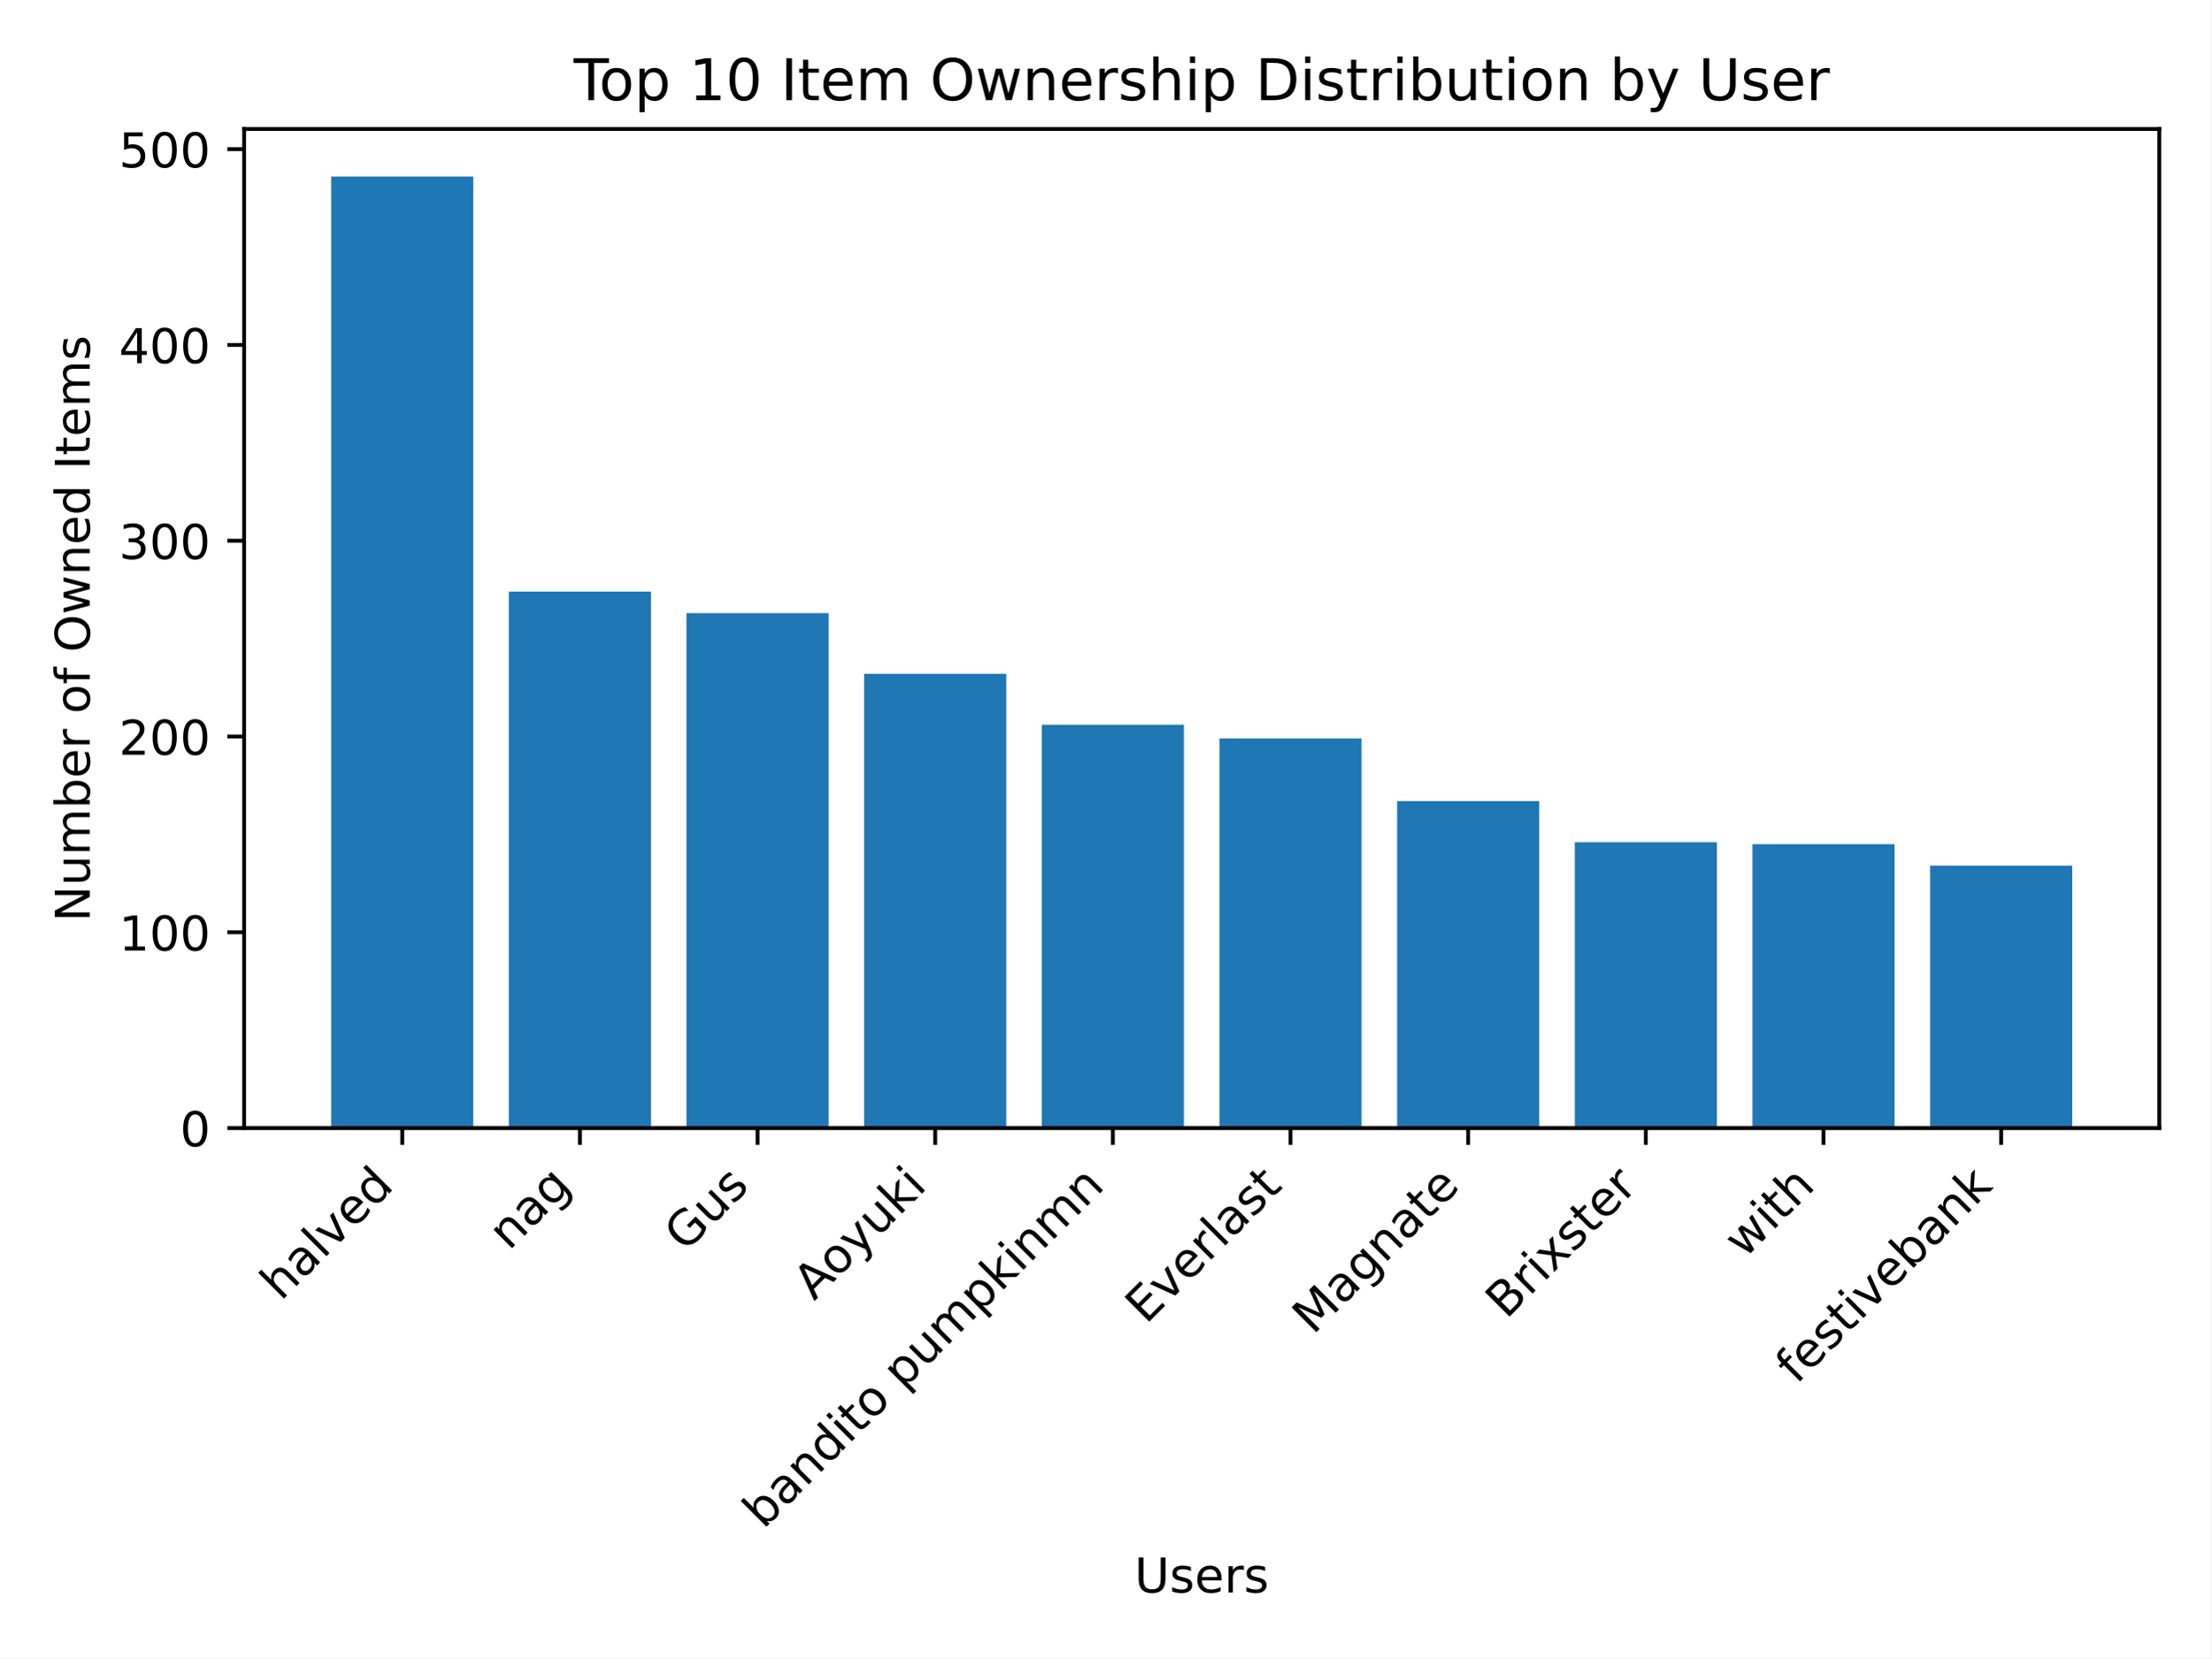
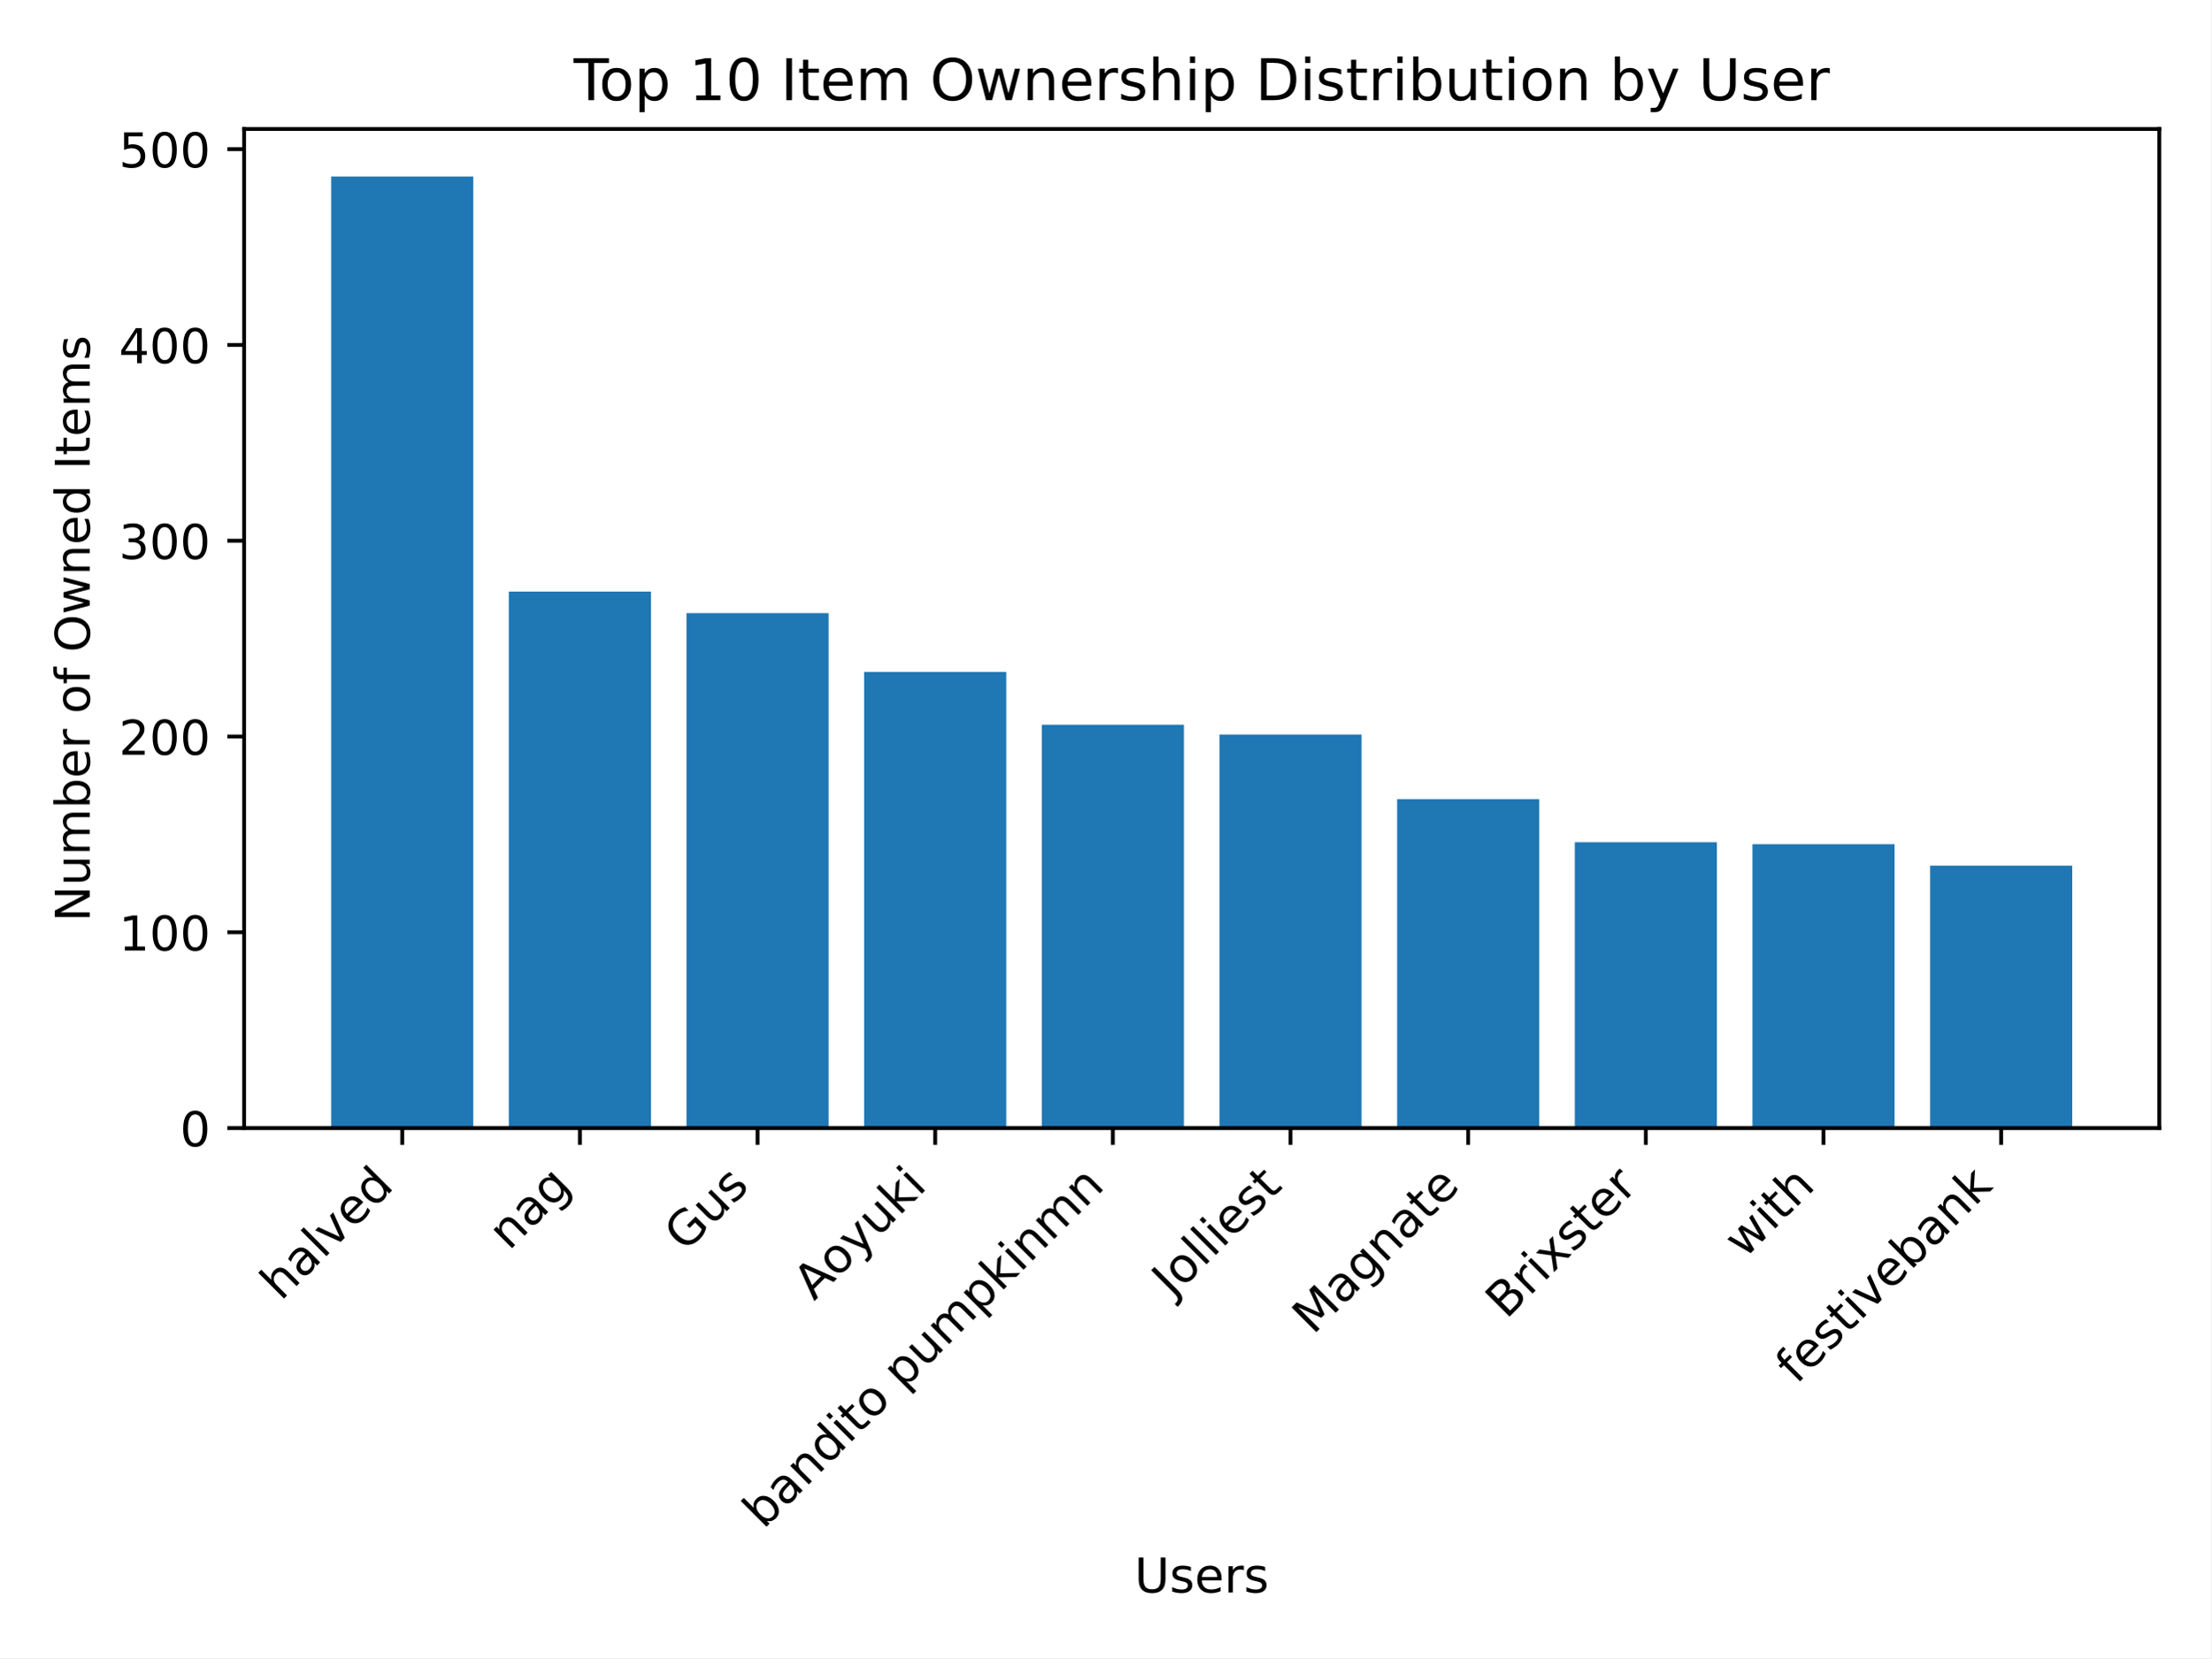
<svg xmlns="http://www.w3.org/2000/svg" xmlns:xlink="http://www.w3.org/1999/xlink" width="460.8pt" height="345.6pt" viewBox="0 0 460.8 345.6" version="1.1">
  <defs>
    <style type="text/css">*{stroke-linejoin: round; stroke-linecap: butt}</style>
  </defs>
  <g id="figure_1">
    <g id="patch_1">
      <path d="M 0 345.6  L 460.8 345.6  L 460.8 0  L 0 0  z " style="fill: #ffffff" />
    </g>
    <g id="axes_1">
      <g id="patch_2">
        <path d="M 50.87 235.125  L 450 235.125  L 450 26.88  L 50.87 26.88  z " style="fill: #ffffff" />
      </g>
      <g id="patch_3">
-         <path d="M 69.012 235.125  L 98.632 235.125  L 98.632 36.796  L 69.012 36.796  z " clip-path="url(#pe443e39ac0)" style="fill: #1f77b4" />
+         <path d="M 69.012 235.125  L 98.632 235.125  L 98.632 36.796  L 69.012 36.796  z " clip-path="url(#pb15abaf53f)" style="fill: #1f77b4" />
      </g>
      <g id="patch_4">
-         <path d="M 106.037 235.125  L 135.657 235.125  L 135.657 123.31  L 106.037 123.31  z " clip-path="url(#pe443e39ac0)" style="fill: #1f77b4" />
+         <path d="M 106.037 235.125  L 135.657 235.125  L 135.657 123.31  L 106.037 123.31  z " clip-path="url(#pb15abaf53f)" style="fill: #1f77b4" />
      </g>
      <g id="patch_5">
-         <path d="M 143.062 235.125  L 172.682 235.125  L 172.682 127.799  L 143.062 127.799  z " clip-path="url(#pe443e39ac0)" style="fill: #1f77b4" />
+         <path d="M 143.062 235.125  L 172.682 235.125  L 172.682 127.799  L 143.062 127.799  z " clip-path="url(#pb15abaf53f)" style="fill: #1f77b4" />
      </g>
      <g id="patch_6">
-         <path d="M 180.087 235.125  L 209.707 235.125  L 209.707 140.45  L 180.087 140.45  z " clip-path="url(#pe443e39ac0)" style="fill: #1f77b4" />
+         <path d="M 180.087 235.125  L 209.707 235.125  L 209.707 140.042  L 180.087 140.042  z " clip-path="url(#pb15abaf53f)" style="fill: #1f77b4" />
      </g>
      <g id="patch_7">
-         <path d="M 217.112 235.125  L 246.732 235.125  L 246.732 151.06  L 217.112 151.06  z " clip-path="url(#pe443e39ac0)" style="fill: #1f77b4" />
+         <path d="M 217.112 235.125  L 246.732 235.125  L 246.732 151.06  L 217.112 151.06  z " clip-path="url(#pb15abaf53f)" style="fill: #1f77b4" />
      </g>
      <g id="patch_8">
-         <path d="M 254.138 235.125  L 283.758 235.125  L 283.758 153.916  L 254.138 153.916  z " clip-path="url(#pe443e39ac0)" style="fill: #1f77b4" />
+         <path d="M 254.138 235.125  L 283.758 235.125  L 283.758 153.1  L 254.138 153.1  z " clip-path="url(#pb15abaf53f)" style="fill: #1f77b4" />
      </g>
      <g id="patch_9">
-         <path d="M 291.163 235.125  L 320.783 235.125  L 320.783 166.975  L 291.163 166.975  z " clip-path="url(#pe443e39ac0)" style="fill: #1f77b4" />
+         <path d="M 291.163 235.125  L 320.783 235.125  L 320.783 166.567  L 291.163 166.567  z " clip-path="url(#pb15abaf53f)" style="fill: #1f77b4" />
      </g>
      <g id="patch_10">
-         <path d="M 328.188 235.125  L 357.808 235.125  L 357.808 175.545  L 328.188 175.545  z " clip-path="url(#pe443e39ac0)" style="fill: #1f77b4" />
+         <path d="M 328.188 235.125  L 357.808 235.125  L 357.808 175.545  L 328.188 175.545  z " clip-path="url(#pb15abaf53f)" style="fill: #1f77b4" />
      </g>
      <g id="patch_11">
-         <path d="M 365.213 235.125  L 394.833 235.125  L 394.833 175.953  L 365.213 175.953  z " clip-path="url(#pe443e39ac0)" style="fill: #1f77b4" />
+         <path d="M 365.213 235.125  L 394.833 235.125  L 394.833 175.953  L 365.213 175.953  z " clip-path="url(#pb15abaf53f)" style="fill: #1f77b4" />
      </g>
      <g id="patch_12">
-         <path d="M 402.238 235.125  L 431.858 235.125  L 431.858 180.442  L 402.238 180.442  z " clip-path="url(#pe443e39ac0)" style="fill: #1f77b4" />
+         <path d="M 402.238 235.125  L 431.858 235.125  L 431.858 180.442  L 402.238 180.442  z " clip-path="url(#pb15abaf53f)" style="fill: #1f77b4" />
      </g>
      <g id="matplotlib.axis_1">
        <g id="xtick_1">
          <g id="line2d_1">
            <defs>
-               <path id="mfdde7c217c" d="M 0 0  L 0 3.5  " style="stroke: #000000; stroke-width: 0.8" />
+               <path id="m21d393d393" d="M 0 0  L 0 3.5  " style="stroke: #000000; stroke-width: 0.8" />
            </defs>
            <g>
-               <use xlink:href="#mfdde7c217c" x="83.822" y="235.125" style="stroke: #000000; stroke-width: 0.8" />
+               <use xlink:href="#m21d393d393" x="83.822" y="235.125" style="stroke: #000000; stroke-width: 0.8" />
            </g>
          </g>
          <g id="text_1">
            <g transform="translate(58.54764 271.3021) rotate(-45) scale(0.1 -0.1)">
              <defs>
                <path id="DejaVuSans-68" d="M 3513 2113  L 3513 0  L 2938 0  L 2938 2094  Q 2938 2591 2744 2837  Q 2550 3084 2163 3084  Q 1697 3084 1428 2787  Q 1159 2491 1159 1978  L 1159 0  L 581 0  L 581 4863  L 1159 4863  L 1159 2956  Q 1366 3272 1645 3428  Q 1925 3584 2291 3584  Q 2894 3584 3203 3211  Q 3513 2838 3513 2113  z " transform="scale(0.015625)" />
                <path id="DejaVuSans-61" d="M 2194 1759  Q 1497 1759 1228 1600  Q 959 1441 959 1056  Q 959 750 1161 570  Q 1363 391 1709 391  Q 2188 391 2477 730  Q 2766 1069 2766 1631  L 2766 1759  L 2194 1759  z M 3341 1997  L 3341 0  L 2766 0  L 2766 531  Q 2569 213 2275 61  Q 1981 -91 1556 -91  Q 1019 -91 701 211  Q 384 513 384 1019  Q 384 1609 779 1909  Q 1175 2209 1959 2209  L 2766 2209  L 2766 2266  Q 2766 2663 2505 2880  Q 2244 3097 1772 3097  Q 1472 3097 1187 3025  Q 903 2953 641 2809  L 641 3341  Q 956 3463 1253 3523  Q 1550 3584 1831 3584  Q 2591 3584 2966 3190  Q 3341 2797 3341 1997  z " transform="scale(0.015625)" />
                <path id="DejaVuSans-6c" d="M 603 4863  L 1178 4863  L 1178 0  L 603 0  L 603 4863  z " transform="scale(0.015625)" />
                <path id="DejaVuSans-76" d="M 191 3500  L 800 3500  L 1894 563  L 2988 3500  L 3597 3500  L 2284 0  L 1503 0  L 191 3500  z " transform="scale(0.015625)" />
                <path id="DejaVuSans-65" d="M 3597 1894  L 3597 1613  L 953 1613  Q 991 1019 1311 708  Q 1631 397 2203 397  Q 2534 397 2845 478  Q 3156 559 3463 722  L 3463 178  Q 3153 47 2828 -22  Q 2503 -91 2169 -91  Q 1331 -91 842 396  Q 353 884 353 1716  Q 353 2575 817 3079  Q 1281 3584 2069 3584  Q 2775 3584 3186 3129  Q 3597 2675 3597 1894  z M 3022 2063  Q 3016 2534 2758 2815  Q 2500 3097 2075 3097  Q 1594 3097 1305 2825  Q 1016 2553 972 2059  L 3022 2063  z " transform="scale(0.015625)" />
                <path id="DejaVuSans-64" d="M 2906 2969  L 2906 4863  L 3481 4863  L 3481 0  L 2906 0  L 2906 525  Q 2725 213 2448 61  Q 2172 -91 1784 -91  Q 1150 -91 751 415  Q 353 922 353 1747  Q 353 2572 751 3078  Q 1150 3584 1784 3584  Q 2172 3584 2448 3432  Q 2725 3281 2906 2969  z M 947 1747  Q 947 1113 1208 752  Q 1469 391 1925 391  Q 2381 391 2643 752  Q 2906 1113 2906 1747  Q 2906 2381 2643 2742  Q 2381 3103 1925 3103  Q 1469 3103 1208 2742  Q 947 2381 947 1747  z " transform="scale(0.015625)" />
              </defs>
              <use xlink:href="#DejaVuSans-68" />
              <use xlink:href="#DejaVuSans-61" x="63.379" />
              <use xlink:href="#DejaVuSans-6c" x="124.658" />
              <use xlink:href="#DejaVuSans-76" x="152.441" />
              <use xlink:href="#DejaVuSans-65" x="211.621" />
              <use xlink:href="#DejaVuSans-64" x="273.145" />
            </g>
          </g>
        </g>
        <g id="xtick_2">
          <g id="line2d_2">
            <g>
-               <use xlink:href="#mfdde7c217c" x="120.847" y="235.125" style="stroke: #000000; stroke-width: 0.8" />
+               <use xlink:href="#m21d393d393" x="120.847" y="235.125" style="stroke: #000000; stroke-width: 0.8" />
            </g>
          </g>
          <g id="text_2">
            <g transform="translate(106.0732 260.8015) rotate(-45) scale(0.1 -0.1)">
              <defs>
                <path id="DejaVuSans-6e" d="M 3513 2113  L 3513 0  L 2938 0  L 2938 2094  Q 2938 2591 2744 2837  Q 2550 3084 2163 3084  Q 1697 3084 1428 2787  Q 1159 2491 1159 1978  L 1159 0  L 581 0  L 581 3500  L 1159 3500  L 1159 2956  Q 1366 3272 1645 3428  Q 1925 3584 2291 3584  Q 2894 3584 3203 3211  Q 3513 2838 3513 2113  z " transform="scale(0.015625)" />
                <path id="DejaVuSans-67" d="M 2906 1791  Q 2906 2416 2648 2759  Q 2391 3103 1925 3103  Q 1463 3103 1205 2759  Q 947 2416 947 1791  Q 947 1169 1205 825  Q 1463 481 1925 481  Q 2391 481 2648 825  Q 2906 1169 2906 1791  z M 3481 434  Q 3481 -459 3084 -895  Q 2688 -1331 1869 -1331  Q 1566 -1331 1297 -1286  Q 1028 -1241 775 -1147  L 775 -588  Q 1028 -725 1275 -790  Q 1522 -856 1778 -856  Q 2344 -856 2625 -561  Q 2906 -266 2906 331  L 2906 616  Q 2728 306 2450 153  Q 2172 0 1784 0  Q 1141 0 747 490  Q 353 981 353 1791  Q 353 2603 747 3093  Q 1141 3584 1784 3584  Q 2172 3584 2450 3431  Q 2728 3278 2906 2969  L 2906 3500  L 3481 3500  L 3481 434  z " transform="scale(0.015625)" />
              </defs>
              <use xlink:href="#DejaVuSans-6e" />
              <use xlink:href="#DejaVuSans-61" x="63.379" />
              <use xlink:href="#DejaVuSans-67" x="124.658" />
            </g>
          </g>
        </g>
        <g id="xtick_3">
          <g id="line2d_3">
            <g>
-               <use xlink:href="#mfdde7c217c" x="157.872" y="235.125" style="stroke: #000000; stroke-width: 0.8" />
+               <use xlink:href="#m21d393d393" x="157.872" y="235.125" style="stroke: #000000; stroke-width: 0.8" />
            </g>
          </g>
          <g id="text_3">
            <g transform="translate(142.758 261.1418) rotate(-45) scale(0.1 -0.1)">
              <defs>
                <path id="DejaVuSans-47" d="M 3809 666  L 3809 1919  L 2778 1919  L 2778 2438  L 4434 2438  L 4434 434  Q 4069 175 3628 42  Q 3188 -91 2688 -91  Q 1594 -91 976 548  Q 359 1188 359 2328  Q 359 3472 976 4111  Q 1594 4750 2688 4750  Q 3144 4750 3555 4637  Q 3966 4525 4313 4306  L 4313 3634  Q 3963 3931 3569 4081  Q 3175 4231 2741 4231  Q 1884 4231 1454 3753  Q 1025 3275 1025 2328  Q 1025 1384 1454 906  Q 1884 428 2741 428  Q 3075 428 3337 486  Q 3600 544 3809 666  z " transform="scale(0.015625)" />
                <path id="DejaVuSans-75" d="M 544 1381  L 544 3500  L 1119 3500  L 1119 1403  Q 1119 906 1312 657  Q 1506 409 1894 409  Q 2359 409 2629 706  Q 2900 1003 2900 1516  L 2900 3500  L 3475 3500  L 3475 0  L 2900 0  L 2900 538  Q 2691 219 2414 64  Q 2138 -91 1772 -91  Q 1169 -91 856 284  Q 544 659 544 1381  z M 1991 3584  L 1991 3584  z " transform="scale(0.015625)" />
                <path id="DejaVuSans-73" d="M 2834 3397  L 2834 2853  Q 2591 2978 2328 3040  Q 2066 3103 1784 3103  Q 1356 3103 1142 2972  Q 928 2841 928 2578  Q 928 2378 1081 2264  Q 1234 2150 1697 2047  L 1894 2003  Q 2506 1872 2764 1633  Q 3022 1394 3022 966  Q 3022 478 2636 193  Q 2250 -91 1575 -91  Q 1294 -91 989 -36  Q 684 19 347 128  L 347 722  Q 666 556 975 473  Q 1284 391 1588 391  Q 1994 391 2212 530  Q 2431 669 2431 922  Q 2431 1156 2273 1281  Q 2116 1406 1581 1522  L 1381 1569  Q 847 1681 609 1914  Q 372 2147 372 2553  Q 372 3047 722 3315  Q 1072 3584 1716 3584  Q 2034 3584 2315 3537  Q 2597 3491 2834 3397  z " transform="scale(0.015625)" />
              </defs>
              <use xlink:href="#DejaVuSans-47" />
              <use xlink:href="#DejaVuSans-75" x="77.49" />
              <use xlink:href="#DejaVuSans-73" x="140.869" />
            </g>
          </g>
        </g>
        <g id="xtick_4">
          <g id="line2d_4">
            <g>
-               <use xlink:href="#mfdde7c217c" x="194.897" y="235.125" style="stroke: #000000; stroke-width: 0.8" />
+               <use xlink:href="#m21d393d393" x="194.897" y="235.125" style="stroke: #000000; stroke-width: 0.8" />
            </g>
          </g>
          <g id="text_4">
            <g transform="translate(169.6615 271.2634) rotate(-45) scale(0.1 -0.1)">
              <defs>
                <path id="DejaVuSans-41" d="M 2188 4044  L 1331 1722  L 3047 1722  L 2188 4044  z M 1831 4666  L 2547 4666  L 4325 0  L 3669 0  L 3244 1197  L 1141 1197  L 716 0  L 50 0  L 1831 4666  z " transform="scale(0.015625)" />
                <path id="DejaVuSans-6f" d="M 1959 3097  Q 1497 3097 1228 2736  Q 959 2375 959 1747  Q 959 1119 1226 758  Q 1494 397 1959 397  Q 2419 397 2687 759  Q 2956 1122 2956 1747  Q 2956 2369 2687 2733  Q 2419 3097 1959 3097  z M 1959 3584  Q 2709 3584 3137 3096  Q 3566 2609 3566 1747  Q 3566 888 3137 398  Q 2709 -91 1959 -91  Q 1206 -91 779 398  Q 353 888 353 1747  Q 353 2609 779 3096  Q 1206 3584 1959 3584  z " transform="scale(0.015625)" />
                <path id="DejaVuSans-79" d="M 2059 -325  Q 1816 -950 1584 -1140  Q 1353 -1331 966 -1331  L 506 -1331  L 506 -850  L 844 -850  Q 1081 -850 1212 -737  Q 1344 -625 1503 -206  L 1606 56  L 191 3500  L 800 3500  L 1894 763  L 2988 3500  L 3597 3500  L 2059 -325  z " transform="scale(0.015625)" />
                <path id="DejaVuSans-6b" d="M 581 4863  L 1159 4863  L 1159 1991  L 2875 3500  L 3609 3500  L 1753 1863  L 3688 0  L 2938 0  L 1159 1709  L 1159 0  L 581 0  L 581 4863  z " transform="scale(0.015625)" />
                <path id="DejaVuSans-69" d="M 603 3500  L 1178 3500  L 1178 0  L 603 0  L 603 3500  z M 603 4863  L 1178 4863  L 1178 4134  L 603 4134  L 603 4863  z " transform="scale(0.015625)" />
              </defs>
              <use xlink:href="#DejaVuSans-41" />
              <use xlink:href="#DejaVuSans-6f" x="66.658" />
              <use xlink:href="#DejaVuSans-79" x="127.84" />
              <use xlink:href="#DejaVuSans-75" x="187.02" />
              <use xlink:href="#DejaVuSans-6b" x="250.398" />
              <use xlink:href="#DejaVuSans-69" x="308.309" />
            </g>
          </g>
        </g>
        <g id="xtick_5">
          <g id="line2d_5">
            <g>
-               <use xlink:href="#mfdde7c217c" x="231.922" y="235.125" style="stroke: #000000; stroke-width: 0.8" />
+               <use xlink:href="#m21d393d393" x="231.922" y="235.125" style="stroke: #000000; stroke-width: 0.8" />
            </g>
          </g>
          <g id="text_5">
            <g transform="translate(159.0927 318.8572) rotate(-45) scale(0.1 -0.1)">
              <defs>
                <path id="DejaVuSans-62" d="M 3116 1747  Q 3116 2381 2855 2742  Q 2594 3103 2138 3103  Q 1681 3103 1420 2742  Q 1159 2381 1159 1747  Q 1159 1113 1420 752  Q 1681 391 2138 391  Q 2594 391 2855 752  Q 3116 1113 3116 1747  z M 1159 2969  Q 1341 3281 1617 3432  Q 1894 3584 2278 3584  Q 2916 3584 3314 3078  Q 3713 2572 3713 1747  Q 3713 922 3314 415  Q 2916 -91 2278 -91  Q 1894 -91 1617 61  Q 1341 213 1159 525  L 1159 0  L 581 0  L 581 4863  L 1159 4863  L 1159 2969  z " transform="scale(0.015625)" />
                <path id="DejaVuSans-74" d="M 1172 4494  L 1172 3500  L 2356 3500  L 2356 3053  L 1172 3053  L 1172 1153  Q 1172 725 1289 603  Q 1406 481 1766 481  L 2356 481  L 2356 0  L 1766 0  Q 1100 0 847 248  Q 594 497 594 1153  L 594 3053  L 172 3053  L 172 3500  L 594 3500  L 594 4494  L 1172 4494  z " transform="scale(0.015625)" />
                <path id="DejaVuSans-20" transform="scale(0.015625)" />
                <path id="DejaVuSans-70" d="M 1159 525  L 1159 -1331  L 581 -1331  L 581 3500  L 1159 3500  L 1159 2969  Q 1341 3281 1617 3432  Q 1894 3584 2278 3584  Q 2916 3584 3314 3078  Q 3713 2572 3713 1747  Q 3713 922 3314 415  Q 2916 -91 2278 -91  Q 1894 -91 1617 61  Q 1341 213 1159 525  z M 3116 1747  Q 3116 2381 2855 2742  Q 2594 3103 2138 3103  Q 1681 3103 1420 2742  Q 1159 2381 1159 1747  Q 1159 1113 1420 752  Q 1681 391 2138 391  Q 2594 391 2855 752  Q 3116 1113 3116 1747  z " transform="scale(0.015625)" />
                <path id="DejaVuSans-6d" d="M 3328 2828  Q 3544 3216 3844 3400  Q 4144 3584 4550 3584  Q 5097 3584 5394 3201  Q 5691 2819 5691 2113  L 5691 0  L 5113 0  L 5113 2094  Q 5113 2597 4934 2840  Q 4756 3084 4391 3084  Q 3944 3084 3684 2787  Q 3425 2491 3425 1978  L 3425 0  L 2847 0  L 2847 2094  Q 2847 2600 2669 2842  Q 2491 3084 2119 3084  Q 1678 3084 1418 2786  Q 1159 2488 1159 1978  L 1159 0  L 581 0  L 581 3500  L 1159 3500  L 1159 2956  Q 1356 3278 1631 3431  Q 1906 3584 2284 3584  Q 2666 3584 2933 3390  Q 3200 3197 3328 2828  z " transform="scale(0.015625)" />
              </defs>
              <use xlink:href="#DejaVuSans-62" />
              <use xlink:href="#DejaVuSans-61" x="63.477" />
              <use xlink:href="#DejaVuSans-6e" x="124.756" />
              <use xlink:href="#DejaVuSans-64" x="188.135" />
              <use xlink:href="#DejaVuSans-69" x="251.611" />
              <use xlink:href="#DejaVuSans-74" x="279.395" />
              <use xlink:href="#DejaVuSans-6f" x="318.604" />
              <use xlink:href="#DejaVuSans-20" x="379.785" />
              <use xlink:href="#DejaVuSans-70" x="411.572" />
              <use xlink:href="#DejaVuSans-75" x="475.049" />
              <use xlink:href="#DejaVuSans-6d" x="538.428" />
              <use xlink:href="#DejaVuSans-70" x="635.84" />
              <use xlink:href="#DejaVuSans-6b" x="699.316" />
              <use xlink:href="#DejaVuSans-69" x="757.227" />
              <use xlink:href="#DejaVuSans-6e" x="785.01" />
              <use xlink:href="#DejaVuSans-6d" x="848.389" />
              <use xlink:href="#DejaVuSans-6e" x="945.801" />
            </g>
          </g>
        </g>
        <g id="xtick_6">
          <g id="line2d_6">
            <g>
-               <use xlink:href="#mfdde7c217c" x="268.948" y="235.125" style="stroke: #000000; stroke-width: 0.8" />
+               <use xlink:href="#m21d393d393" x="268.948" y="235.125" style="stroke: #000000; stroke-width: 0.8" />
            </g>
          </g>
          <g id="text_6">
-             <g transform="translate(238.8126 276.1623) rotate(-45) scale(0.1 -0.1)">
-               <defs>
-                 <path id="DejaVuSans-45" d="M 628 4666  L 3578 4666  L 3578 4134  L 1259 4134  L 1259 2753  L 3481 2753  L 3481 2222  L 1259 2222  L 1259 531  L 3634 531  L 3634 0  L 628 0  L 628 4666  z " transform="scale(0.015625)" />
-                 <path id="DejaVuSans-72" d="M 2631 2963  Q 2534 3019 2420 3045  Q 2306 3072 2169 3072  Q 1681 3072 1420 2755  Q 1159 2438 1159 1844  L 1159 0  L 581 0  L 581 3500  L 1159 3500  L 1159 2956  Q 1341 3275 1631 3429  Q 1922 3584 2338 3584  Q 2397 3584 2469 3576  Q 2541 3569 2628 3553  L 2631 2963  z " transform="scale(0.015625)" />
-               </defs>
-               <use xlink:href="#DejaVuSans-45" />
-               <use xlink:href="#DejaVuSans-76" x="63.184" />
-               <use xlink:href="#DejaVuSans-65" x="122.363" />
-               <use xlink:href="#DejaVuSans-72" x="183.887" />
-               <use xlink:href="#DejaVuSans-6c" x="225" />
-               <use xlink:href="#DejaVuSans-61" x="252.783" />
-               <use xlink:href="#DejaVuSans-73" x="314.062" />
-               <use xlink:href="#DejaVuSans-74" x="366.162" />
+             <g transform="translate(244.3645 270.6104) rotate(-45) scale(0.1 -0.1)">
+               <defs>
+                 <path id="DejaVuSans-4a" d="M 628 4666  L 1259 4666  L 1259 325  Q 1259 -519 939 -900  Q 619 -1281 -91 -1281  L -331 -1281  L -331 -750  L -134 -750  Q 284 -750 456 -515  Q 628 -281 628 325  L 628 4666  z " transform="scale(0.015625)" />
+               </defs>
+               <use xlink:href="#DejaVuSans-4a" />
+               <use xlink:href="#DejaVuSans-6f" x="29.492" />
+               <use xlink:href="#DejaVuSans-6c" x="90.674" />
+               <use xlink:href="#DejaVuSans-6c" x="118.457" />
+               <use xlink:href="#DejaVuSans-69" x="146.24" />
+               <use xlink:href="#DejaVuSans-65" x="174.023" />
+               <use xlink:href="#DejaVuSans-73" x="235.547" />
+               <use xlink:href="#DejaVuSans-74" x="287.646" />
            </g>
          </g>
        </g>
        <g id="xtick_7">
          <g id="line2d_7">
            <g>
-               <use xlink:href="#mfdde7c217c" x="305.973" y="235.125" style="stroke: #000000; stroke-width: 0.8" />
+               <use xlink:href="#m21d393d393" x="305.973" y="235.125" style="stroke: #000000; stroke-width: 0.8" />
            </g>
          </g>
          <g id="text_7">
            <g transform="translate(273.6412 278.3588) rotate(-45) scale(0.1 -0.1)">
              <defs>
                <path id="DejaVuSans-4d" d="M 628 4666  L 1569 4666  L 2759 1491  L 3956 4666  L 4897 4666  L 4897 0  L 4281 0  L 4281 4097  L 3078 897  L 2444 897  L 1241 4097  L 1241 0  L 628 0  L 628 4666  z " transform="scale(0.015625)" />
              </defs>
              <use xlink:href="#DejaVuSans-4d" />
              <use xlink:href="#DejaVuSans-61" x="86.279" />
              <use xlink:href="#DejaVuSans-67" x="147.559" />
              <use xlink:href="#DejaVuSans-6e" x="211.035" />
              <use xlink:href="#DejaVuSans-61" x="274.414" />
              <use xlink:href="#DejaVuSans-74" x="335.693" />
              <use xlink:href="#DejaVuSans-65" x="374.902" />
            </g>
          </g>
        </g>
        <g id="xtick_8">
          <g id="line2d_8">
            <g>
-               <use xlink:href="#mfdde7c217c" x="342.998" y="235.125" style="stroke: #000000; stroke-width: 0.8" />
+               <use xlink:href="#m21d393d393" x="342.998" y="235.125" style="stroke: #000000; stroke-width: 0.8" />
            </g>
          </g>
          <g id="text_8">
            <g transform="translate(313.9057 275.1193) rotate(-45) scale(0.1 -0.1)">
              <defs>
                <path id="DejaVuSans-42" d="M 1259 2228  L 1259 519  L 2272 519  Q 2781 519 3026 730  Q 3272 941 3272 1375  Q 3272 1813 3026 2020  Q 2781 2228 2272 2228  L 1259 2228  z M 1259 4147  L 1259 2741  L 2194 2741  Q 2656 2741 2882 2914  Q 3109 3088 3109 3444  Q 3109 3797 2882 3972  Q 2656 4147 2194 4147  L 1259 4147  z M 628 4666  L 2241 4666  Q 2963 4666 3353 4366  Q 3744 4066 3744 3513  Q 3744 3084 3544 2831  Q 3344 2578 2956 2516  Q 3422 2416 3680 2098  Q 3938 1781 3938 1306  Q 3938 681 3513 340  Q 3088 0 2303 0  L 628 0  L 628 4666  z " transform="scale(0.015625)" />
+                 <path id="DejaVuSans-72" d="M 2631 2963  Q 2534 3019 2420 3045  Q 2306 3072 2169 3072  Q 1681 3072 1420 2755  Q 1159 2438 1159 1844  L 1159 0  L 581 0  L 581 3500  L 1159 3500  L 1159 2956  Q 1341 3275 1631 3429  Q 1922 3584 2338 3584  Q 2397 3584 2469 3576  Q 2541 3569 2628 3553  L 2631 2963  z " transform="scale(0.015625)" />
                <path id="DejaVuSans-78" d="M 3513 3500  L 2247 1797  L 3578 0  L 2900 0  L 1881 1375  L 863 0  L 184 0  L 1544 1831  L 300 3500  L 978 3500  L 1906 2253  L 2834 3500  L 3513 3500  z " transform="scale(0.015625)" />
              </defs>
              <use xlink:href="#DejaVuSans-42" />
              <use xlink:href="#DejaVuSans-72" x="68.604" />
              <use xlink:href="#DejaVuSans-69" x="109.717" />
              <use xlink:href="#DejaVuSans-78" x="137.5" />
              <use xlink:href="#DejaVuSans-73" x="196.68" />
              <use xlink:href="#DejaVuSans-74" x="248.779" />
              <use xlink:href="#DejaVuSans-65" x="287.988" />
              <use xlink:href="#DejaVuSans-72" x="349.512" />
            </g>
          </g>
        </g>
        <g id="xtick_9">
          <g id="line2d_9">
            <g>
-               <use xlink:href="#mfdde7c217c" x="380.023" y="235.125" style="stroke: #000000; stroke-width: 0.8" />
+               <use xlink:href="#m21d393d393" x="380.023" y="235.125" style="stroke: #000000; stroke-width: 0.8" />
            </g>
          </g>
          <g id="text_9">
            <g transform="translate(363.5515 262.4986) rotate(-45) scale(0.1 -0.1)">
              <defs>
                <path id="DejaVuSans-77" d="M 269 3500  L 844 3500  L 1563 769  L 2278 3500  L 2956 3500  L 3675 769  L 4391 3500  L 4966 3500  L 4050 0  L 3372 0  L 2619 2869  L 1863 0  L 1184 0  L 269 3500  z " transform="scale(0.015625)" />
              </defs>
              <use xlink:href="#DejaVuSans-77" />
              <use xlink:href="#DejaVuSans-69" x="81.787" />
              <use xlink:href="#DejaVuSans-74" x="109.57" />
              <use xlink:href="#DejaVuSans-68" x="148.779" />
            </g>
          </g>
        </g>
        <g id="xtick_10">
          <g id="line2d_10">
            <g>
-               <use xlink:href="#mfdde7c217c" x="417.048" y="235.125" style="stroke: #000000; stroke-width: 0.8" />
+               <use xlink:href="#m21d393d393" x="417.048" y="235.125" style="stroke: #000000; stroke-width: 0.8" />
            </g>
          </g>
          <g id="text_10">
            <g transform="translate(374.3827 288.6925) rotate(-45) scale(0.1 -0.1)">
              <defs>
                <path id="DejaVuSans-66" d="M 2375 4863  L 2375 4384  L 1825 4384  Q 1516 4384 1395 4259  Q 1275 4134 1275 3809  L 1275 3500  L 2222 3500  L 2222 3053  L 1275 3053  L 1275 0  L 697 0  L 697 3053  L 147 3053  L 147 3500  L 697 3500  L 697 3744  Q 697 4328 969 4595  Q 1241 4863 1831 4863  L 2375 4863  z " transform="scale(0.015625)" />
              </defs>
              <use xlink:href="#DejaVuSans-66" />
              <use xlink:href="#DejaVuSans-65" x="35.205" />
              <use xlink:href="#DejaVuSans-73" x="96.729" />
              <use xlink:href="#DejaVuSans-74" x="148.828" />
              <use xlink:href="#DejaVuSans-69" x="188.037" />
              <use xlink:href="#DejaVuSans-76" x="215.82" />
              <use xlink:href="#DejaVuSans-65" x="275" />
              <use xlink:href="#DejaVuSans-62" x="336.523" />
              <use xlink:href="#DejaVuSans-61" x="400" />
              <use xlink:href="#DejaVuSans-6e" x="461.279" />
              <use xlink:href="#DejaVuSans-6b" x="524.658" />
            </g>
          </g>
        </g>
        <g id="text_11">
          <g transform="translate(236.4342 331.9262) scale(0.1 -0.1)">
            <defs>
              <path id="DejaVuSans-55" d="M 556 4666  L 1191 4666  L 1191 1831  Q 1191 1081 1462 751  Q 1734 422 2344 422  Q 2950 422 3222 751  Q 3494 1081 3494 1831  L 3494 4666  L 4128 4666  L 4128 1753  Q 4128 841 3676 375  Q 3225 -91 2344 -91  Q 1459 -91 1007 375  Q 556 841 556 1753  L 556 4666  z " transform="scale(0.015625)" />
            </defs>
            <use xlink:href="#DejaVuSans-55" />
            <use xlink:href="#DejaVuSans-73" x="73.193" />
            <use xlink:href="#DejaVuSans-65" x="125.293" />
            <use xlink:href="#DejaVuSans-72" x="186.816" />
            <use xlink:href="#DejaVuSans-73" x="227.93" />
          </g>
        </g>
      </g>
      <g id="matplotlib.axis_2">
        <g id="ytick_1">
          <g id="line2d_11">
            <defs>
-               <path id="m3d1c276ce7" d="M 0 0  L -3.5 0  " style="stroke: #000000; stroke-width: 0.8" />
+               <path id="m819ce24999" d="M 0 0  L -3.5 0  " style="stroke: #000000; stroke-width: 0.8" />
            </defs>
            <g>
-               <use xlink:href="#m3d1c276ce7" x="50.87" y="235.125" style="stroke: #000000; stroke-width: 0.8" />
+               <use xlink:href="#m819ce24999" x="50.87" y="235.125" style="stroke: #000000; stroke-width: 0.8" />
            </g>
          </g>
          <g id="text_12">
            <g transform="translate(37.5075 238.9243) scale(0.1 -0.1)">
              <defs>
                <path id="DejaVuSans-30" d="M 2034 4250  Q 1547 4250 1301 3770  Q 1056 3291 1056 2328  Q 1056 1369 1301 889  Q 1547 409 2034 409  Q 2525 409 2770 889  Q 3016 1369 3016 2328  Q 3016 3291 2770 3770  Q 2525 4250 2034 4250  z M 2034 4750  Q 2819 4750 3233 4129  Q 3647 3509 3647 2328  Q 3647 1150 3233 529  Q 2819 -91 2034 -91  Q 1250 -91 836 529  Q 422 1150 422 2328  Q 422 3509 836 4129  Q 1250 4750 2034 4750  z " transform="scale(0.015625)" />
              </defs>
              <use xlink:href="#DejaVuSans-30" />
            </g>
          </g>
        </g>
        <g id="ytick_2">
          <g id="line2d_12">
            <g>
-               <use xlink:href="#m3d1c276ce7" x="50.87" y="194.317" style="stroke: #000000; stroke-width: 0.8" />
+               <use xlink:href="#m819ce24999" x="50.87" y="194.317" style="stroke: #000000; stroke-width: 0.8" />
            </g>
          </g>
          <g id="text_13">
            <g transform="translate(24.7825 198.1159) scale(0.1 -0.1)">
              <defs>
                <path id="DejaVuSans-31" d="M 794 531  L 1825 531  L 1825 4091  L 703 3866  L 703 4441  L 1819 4666  L 2450 4666  L 2450 531  L 3481 531  L 3481 0  L 794 0  L 794 531  z " transform="scale(0.015625)" />
              </defs>
              <use xlink:href="#DejaVuSans-31" />
              <use xlink:href="#DejaVuSans-30" x="63.623" />
              <use xlink:href="#DejaVuSans-30" x="127.246" />
            </g>
          </g>
        </g>
        <g id="ytick_3">
          <g id="line2d_13">
            <g>
-               <use xlink:href="#m3d1c276ce7" x="50.87" y="153.508" style="stroke: #000000; stroke-width: 0.8" />
+               <use xlink:href="#m819ce24999" x="50.87" y="153.508" style="stroke: #000000; stroke-width: 0.8" />
            </g>
          </g>
          <g id="text_14">
            <g transform="translate(24.7825 157.3076) scale(0.1 -0.1)">
              <defs>
                <path id="DejaVuSans-32" d="M 1228 531  L 3431 531  L 3431 0  L 469 0  L 469 531  Q 828 903 1448 1529  Q 2069 2156 2228 2338  Q 2531 2678 2651 2914  Q 2772 3150 2772 3378  Q 2772 3750 2511 3984  Q 2250 4219 1831 4219  Q 1534 4219 1204 4116  Q 875 4013 500 3803  L 500 4441  Q 881 4594 1212 4672  Q 1544 4750 1819 4750  Q 2544 4750 2975 4387  Q 3406 4025 3406 3419  Q 3406 3131 3298 2873  Q 3191 2616 2906 2266  Q 2828 2175 2409 1742  Q 1991 1309 1228 531  z " transform="scale(0.015625)" />
              </defs>
              <use xlink:href="#DejaVuSans-32" />
              <use xlink:href="#DejaVuSans-30" x="63.623" />
              <use xlink:href="#DejaVuSans-30" x="127.246" />
            </g>
          </g>
        </g>
        <g id="ytick_4">
          <g id="line2d_14">
            <g>
-               <use xlink:href="#m3d1c276ce7" x="50.87" y="112.7" style="stroke: #000000; stroke-width: 0.8" />
+               <use xlink:href="#m819ce24999" x="50.87" y="112.7" style="stroke: #000000; stroke-width: 0.8" />
            </g>
          </g>
          <g id="text_15">
            <g transform="translate(24.7825 116.4992) scale(0.1 -0.1)">
              <defs>
                <path id="DejaVuSans-33" d="M 2597 2516  Q 3050 2419 3304 2112  Q 3559 1806 3559 1356  Q 3559 666 3084 287  Q 2609 -91 1734 -91  Q 1441 -91 1130 -33  Q 819 25 488 141  L 488 750  Q 750 597 1062 519  Q 1375 441 1716 441  Q 2309 441 2620 675  Q 2931 909 2931 1356  Q 2931 1769 2642 2001  Q 2353 2234 1838 2234  L 1294 2234  L 1294 2753  L 1863 2753  Q 2328 2753 2575 2939  Q 2822 3125 2822 3475  Q 2822 3834 2567 4026  Q 2313 4219 1838 4219  Q 1578 4219 1281 4162  Q 984 4106 628 3988  L 628 4550  Q 988 4650 1302 4700  Q 1616 4750 1894 4750  Q 2613 4750 3031 4423  Q 3450 4097 3450 3541  Q 3450 3153 3228 2886  Q 3006 2619 2597 2516  z " transform="scale(0.015625)" />
              </defs>
              <use xlink:href="#DejaVuSans-33" />
              <use xlink:href="#DejaVuSans-30" x="63.623" />
              <use xlink:href="#DejaVuSans-30" x="127.246" />
            </g>
          </g>
        </g>
        <g id="ytick_5">
          <g id="line2d_15">
            <g>
-               <use xlink:href="#m3d1c276ce7" x="50.87" y="71.892" style="stroke: #000000; stroke-width: 0.8" />
+               <use xlink:href="#m819ce24999" x="50.87" y="71.892" style="stroke: #000000; stroke-width: 0.8" />
            </g>
          </g>
          <g id="text_16">
            <g transform="translate(24.7825 75.69084) scale(0.1 -0.1)">
              <defs>
                <path id="DejaVuSans-34" d="M 2419 4116  L 825 1625  L 2419 1625  L 2419 4116  z M 2253 4666  L 3047 4666  L 3047 1625  L 3713 1625  L 3713 1100  L 3047 1100  L 3047 0  L 2419 0  L 2419 1100  L 313 1100  L 313 1709  L 2253 4666  z " transform="scale(0.015625)" />
              </defs>
              <use xlink:href="#DejaVuSans-34" />
              <use xlink:href="#DejaVuSans-30" x="63.623" />
              <use xlink:href="#DejaVuSans-30" x="127.246" />
            </g>
          </g>
        </g>
        <g id="ytick_6">
          <g id="line2d_16">
            <g>
-               <use xlink:href="#m3d1c276ce7" x="50.87" y="31.083" style="stroke: #000000; stroke-width: 0.8" />
+               <use xlink:href="#m819ce24999" x="50.87" y="31.083" style="stroke: #000000; stroke-width: 0.8" />
            </g>
          </g>
          <g id="text_17">
            <g transform="translate(24.7825 34.88248) scale(0.1 -0.1)">
              <defs>
                <path id="DejaVuSans-35" d="M 691 4666  L 3169 4666  L 3169 4134  L 1269 4134  L 1269 2991  Q 1406 3038 1543 3061  Q 1681 3084 1819 3084  Q 2600 3084 3056 2656  Q 3513 2228 3513 1497  Q 3513 744 3044 326  Q 2575 -91 1722 -91  Q 1428 -91 1123 -41  Q 819 9 494 109  L 494 744  Q 775 591 1075 516  Q 1375 441 1709 441  Q 2250 441 2565 725  Q 2881 1009 2881 1497  Q 2881 1984 2565 2268  Q 2250 2553 1709 2553  Q 1456 2553 1204 2497  Q 953 2441 691 2322  L 691 4666  z " transform="scale(0.015625)" />
              </defs>
              <use xlink:href="#DejaVuSans-35" />
              <use xlink:href="#DejaVuSans-30" x="63.623" />
              <use xlink:href="#DejaVuSans-30" x="127.246" />
            </g>
          </g>
        </g>
        <g id="text_18">
          <g transform="translate(18.70281 192.1064) rotate(-90) scale(0.1 -0.1)">
            <defs>
              <path id="DejaVuSans-4e" d="M 628 4666  L 1478 4666  L 3547 763  L 3547 4666  L 4159 4666  L 4159 0  L 3309 0  L 1241 3903  L 1241 0  L 628 0  L 628 4666  z " transform="scale(0.015625)" />
              <path id="DejaVuSans-4f" d="M 2522 4238  Q 1834 4238 1429 3725  Q 1025 3213 1025 2328  Q 1025 1447 1429 934  Q 1834 422 2522 422  Q 3209 422 3611 934  Q 4013 1447 4013 2328  Q 4013 3213 3611 3725  Q 3209 4238 2522 4238  z M 2522 4750  Q 3503 4750 4090 4092  Q 4678 3434 4678 2328  Q 4678 1225 4090 567  Q 3503 -91 2522 -91  Q 1538 -91 948 565  Q 359 1222 359 2328  Q 359 3434 948 4092  Q 1538 4750 2522 4750  z " transform="scale(0.015625)" />
              <path id="DejaVuSans-49" d="M 628 4666  L 1259 4666  L 1259 0  L 628 0  L 628 4666  z " transform="scale(0.015625)" />
            </defs>
            <use xlink:href="#DejaVuSans-4e" />
            <use xlink:href="#DejaVuSans-75" x="74.805" />
            <use xlink:href="#DejaVuSans-6d" x="138.184" />
            <use xlink:href="#DejaVuSans-62" x="235.596" />
            <use xlink:href="#DejaVuSans-65" x="299.072" />
            <use xlink:href="#DejaVuSans-72" x="360.596" />
            <use xlink:href="#DejaVuSans-20" x="401.709" />
            <use xlink:href="#DejaVuSans-6f" x="433.496" />
            <use xlink:href="#DejaVuSans-66" x="494.678" />
            <use xlink:href="#DejaVuSans-20" x="529.883" />
            <use xlink:href="#DejaVuSans-4f" x="561.67" />
            <use xlink:href="#DejaVuSans-77" x="640.381" />
            <use xlink:href="#DejaVuSans-6e" x="722.168" />
            <use xlink:href="#DejaVuSans-65" x="785.547" />
            <use xlink:href="#DejaVuSans-64" x="847.07" />
            <use xlink:href="#DejaVuSans-20" x="910.547" />
            <use xlink:href="#DejaVuSans-49" x="942.334" />
            <use xlink:href="#DejaVuSans-74" x="971.826" />
            <use xlink:href="#DejaVuSans-65" x="1011.035" />
            <use xlink:href="#DejaVuSans-6d" x="1072.559" />
            <use xlink:href="#DejaVuSans-73" x="1169.971" />
          </g>
        </g>
      </g>
      <g id="patch_13">
        <path d="M 50.87 235.125  L 50.87 26.88  " style="fill: none; stroke: #000000; stroke-width: 0.8; stroke-linejoin: miter; stroke-linecap: square" />
      </g>
      <g id="patch_14">
        <path d="M 450 235.125  L 450 26.88  " style="fill: none; stroke: #000000; stroke-width: 0.8; stroke-linejoin: miter; stroke-linecap: square" />
      </g>
      <g id="patch_15">
        <path d="M 50.87 235.125  L 450 235.125  " style="fill: none; stroke: #000000; stroke-width: 0.8; stroke-linejoin: miter; stroke-linecap: square" />
      </g>
      <g id="patch_16">
        <path d="M 50.87 26.88  L 450 26.88  " style="fill: none; stroke: #000000; stroke-width: 0.8; stroke-linejoin: miter; stroke-linecap: square" />
      </g>
      <g id="text_19">
        <g transform="translate(119.5422 20.88) scale(0.12 -0.12)">
          <defs>
            <path id="DejaVuSans-54" d="M -19 4666  L 3928 4666  L 3928 4134  L 2272 4134  L 2272 0  L 1638 0  L 1638 4134  L -19 4134  L -19 4666  z " transform="scale(0.015625)" />
            <path id="DejaVuSans-44" d="M 1259 4147  L 1259 519  L 2022 519  Q 2988 519 3436 956  Q 3884 1394 3884 2338  Q 3884 3275 3436 3711  Q 2988 4147 2022 4147  L 1259 4147  z M 628 4666  L 1925 4666  Q 3281 4666 3915 4102  Q 4550 3538 4550 2338  Q 4550 1131 3912 565  Q 3275 0 1925 0  L 628 0  L 628 4666  z " transform="scale(0.015625)" />
          </defs>
          <use xlink:href="#DejaVuSans-54" />
          <use xlink:href="#DejaVuSans-6f" x="44.084" />
          <use xlink:href="#DejaVuSans-70" x="105.266" />
          <use xlink:href="#DejaVuSans-20" x="168.742" />
          <use xlink:href="#DejaVuSans-31" x="200.529" />
          <use xlink:href="#DejaVuSans-30" x="264.152" />
          <use xlink:href="#DejaVuSans-20" x="327.775" />
          <use xlink:href="#DejaVuSans-49" x="359.562" />
          <use xlink:href="#DejaVuSans-74" x="389.055" />
          <use xlink:href="#DejaVuSans-65" x="428.264" />
          <use xlink:href="#DejaVuSans-6d" x="489.787" />
          <use xlink:href="#DejaVuSans-20" x="587.199" />
          <use xlink:href="#DejaVuSans-4f" x="618.986" />
          <use xlink:href="#DejaVuSans-77" x="697.697" />
          <use xlink:href="#DejaVuSans-6e" x="779.484" />
          <use xlink:href="#DejaVuSans-65" x="842.863" />
          <use xlink:href="#DejaVuSans-72" x="904.387" />
          <use xlink:href="#DejaVuSans-73" x="945.5" />
          <use xlink:href="#DejaVuSans-68" x="997.6" />
          <use xlink:href="#DejaVuSans-69" x="1060.979" />
          <use xlink:href="#DejaVuSans-70" x="1088.762" />
          <use xlink:href="#DejaVuSans-20" x="1152.238" />
          <use xlink:href="#DejaVuSans-44" x="1184.025" />
          <use xlink:href="#DejaVuSans-69" x="1261.027" />
          <use xlink:href="#DejaVuSans-73" x="1288.811" />
          <use xlink:href="#DejaVuSans-74" x="1340.91" />
          <use xlink:href="#DejaVuSans-72" x="1380.119" />
          <use xlink:href="#DejaVuSans-69" x="1421.232" />
          <use xlink:href="#DejaVuSans-62" x="1449.016" />
          <use xlink:href="#DejaVuSans-75" x="1512.492" />
          <use xlink:href="#DejaVuSans-74" x="1575.871" />
          <use xlink:href="#DejaVuSans-69" x="1615.08" />
          <use xlink:href="#DejaVuSans-6f" x="1642.863" />
          <use xlink:href="#DejaVuSans-6e" x="1704.045" />
          <use xlink:href="#DejaVuSans-20" x="1767.424" />
          <use xlink:href="#DejaVuSans-62" x="1799.211" />
          <use xlink:href="#DejaVuSans-79" x="1862.688" />
          <use xlink:href="#DejaVuSans-20" x="1921.867" />
          <use xlink:href="#DejaVuSans-55" x="1953.654" />
          <use xlink:href="#DejaVuSans-73" x="2026.848" />
          <use xlink:href="#DejaVuSans-65" x="2078.947" />
          <use xlink:href="#DejaVuSans-72" x="2140.471" />
        </g>
      </g>
    </g>
  </g>
  <defs>
-     <clipPath id="pe443e39ac0">
+     <clipPath id="pb15abaf53f">
      <rect x="50.87" y="26.88" width="399.13" height="208.245" />
    </clipPath>
  </defs>
</svg>
